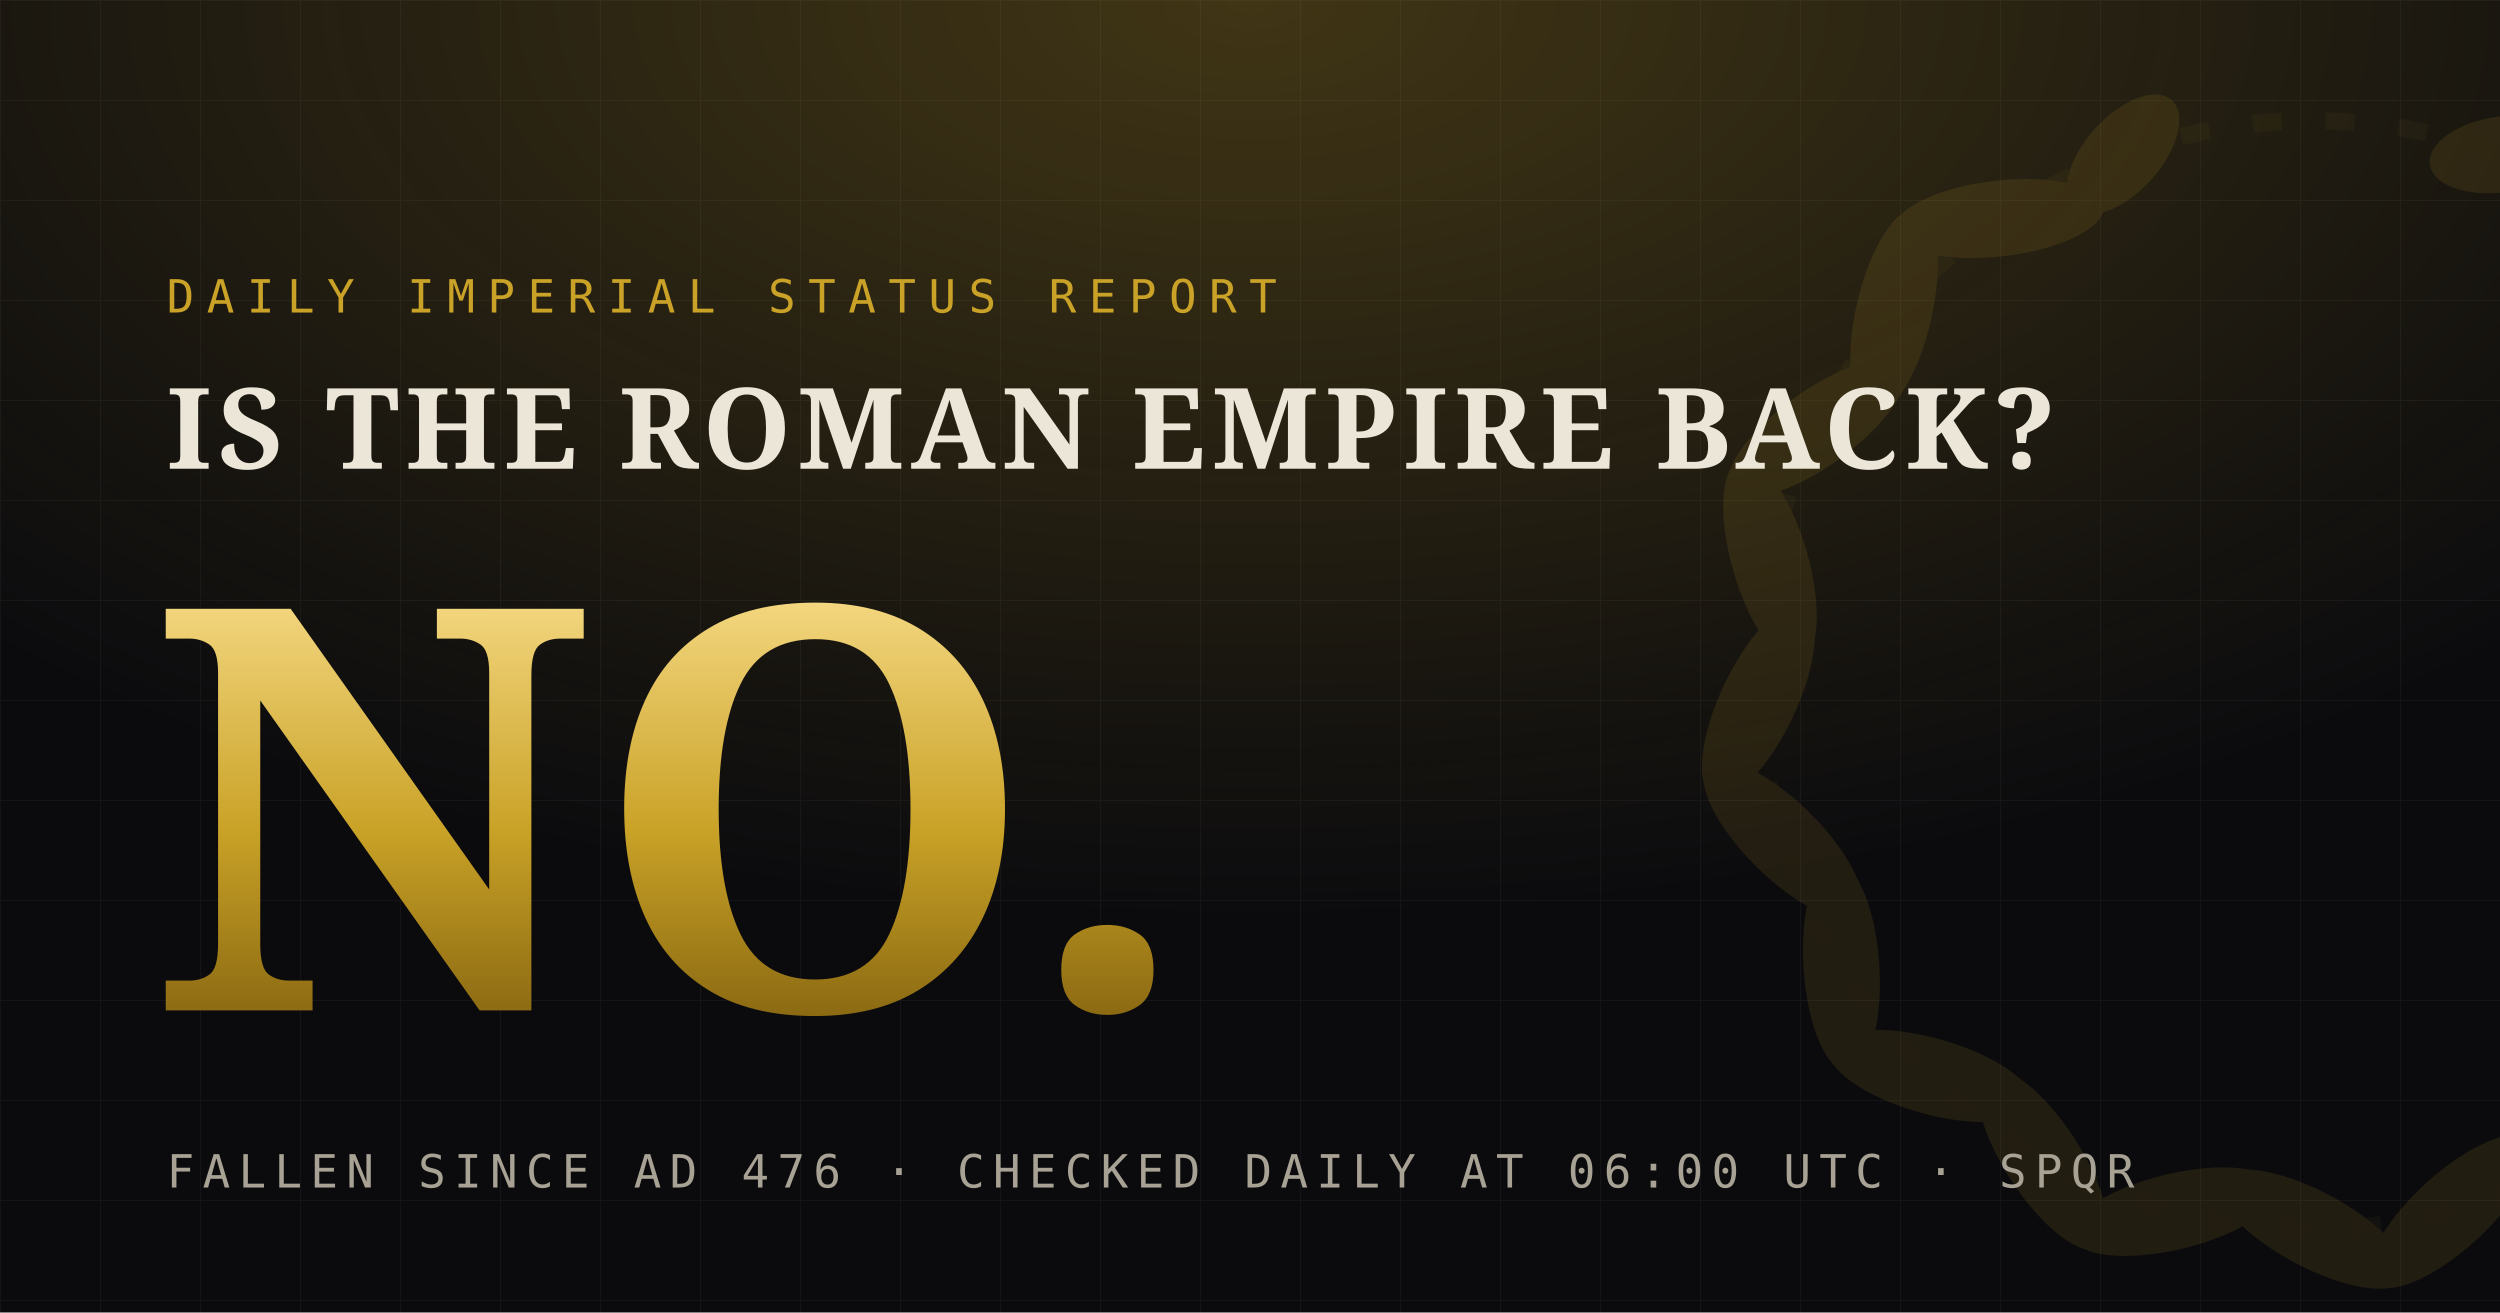
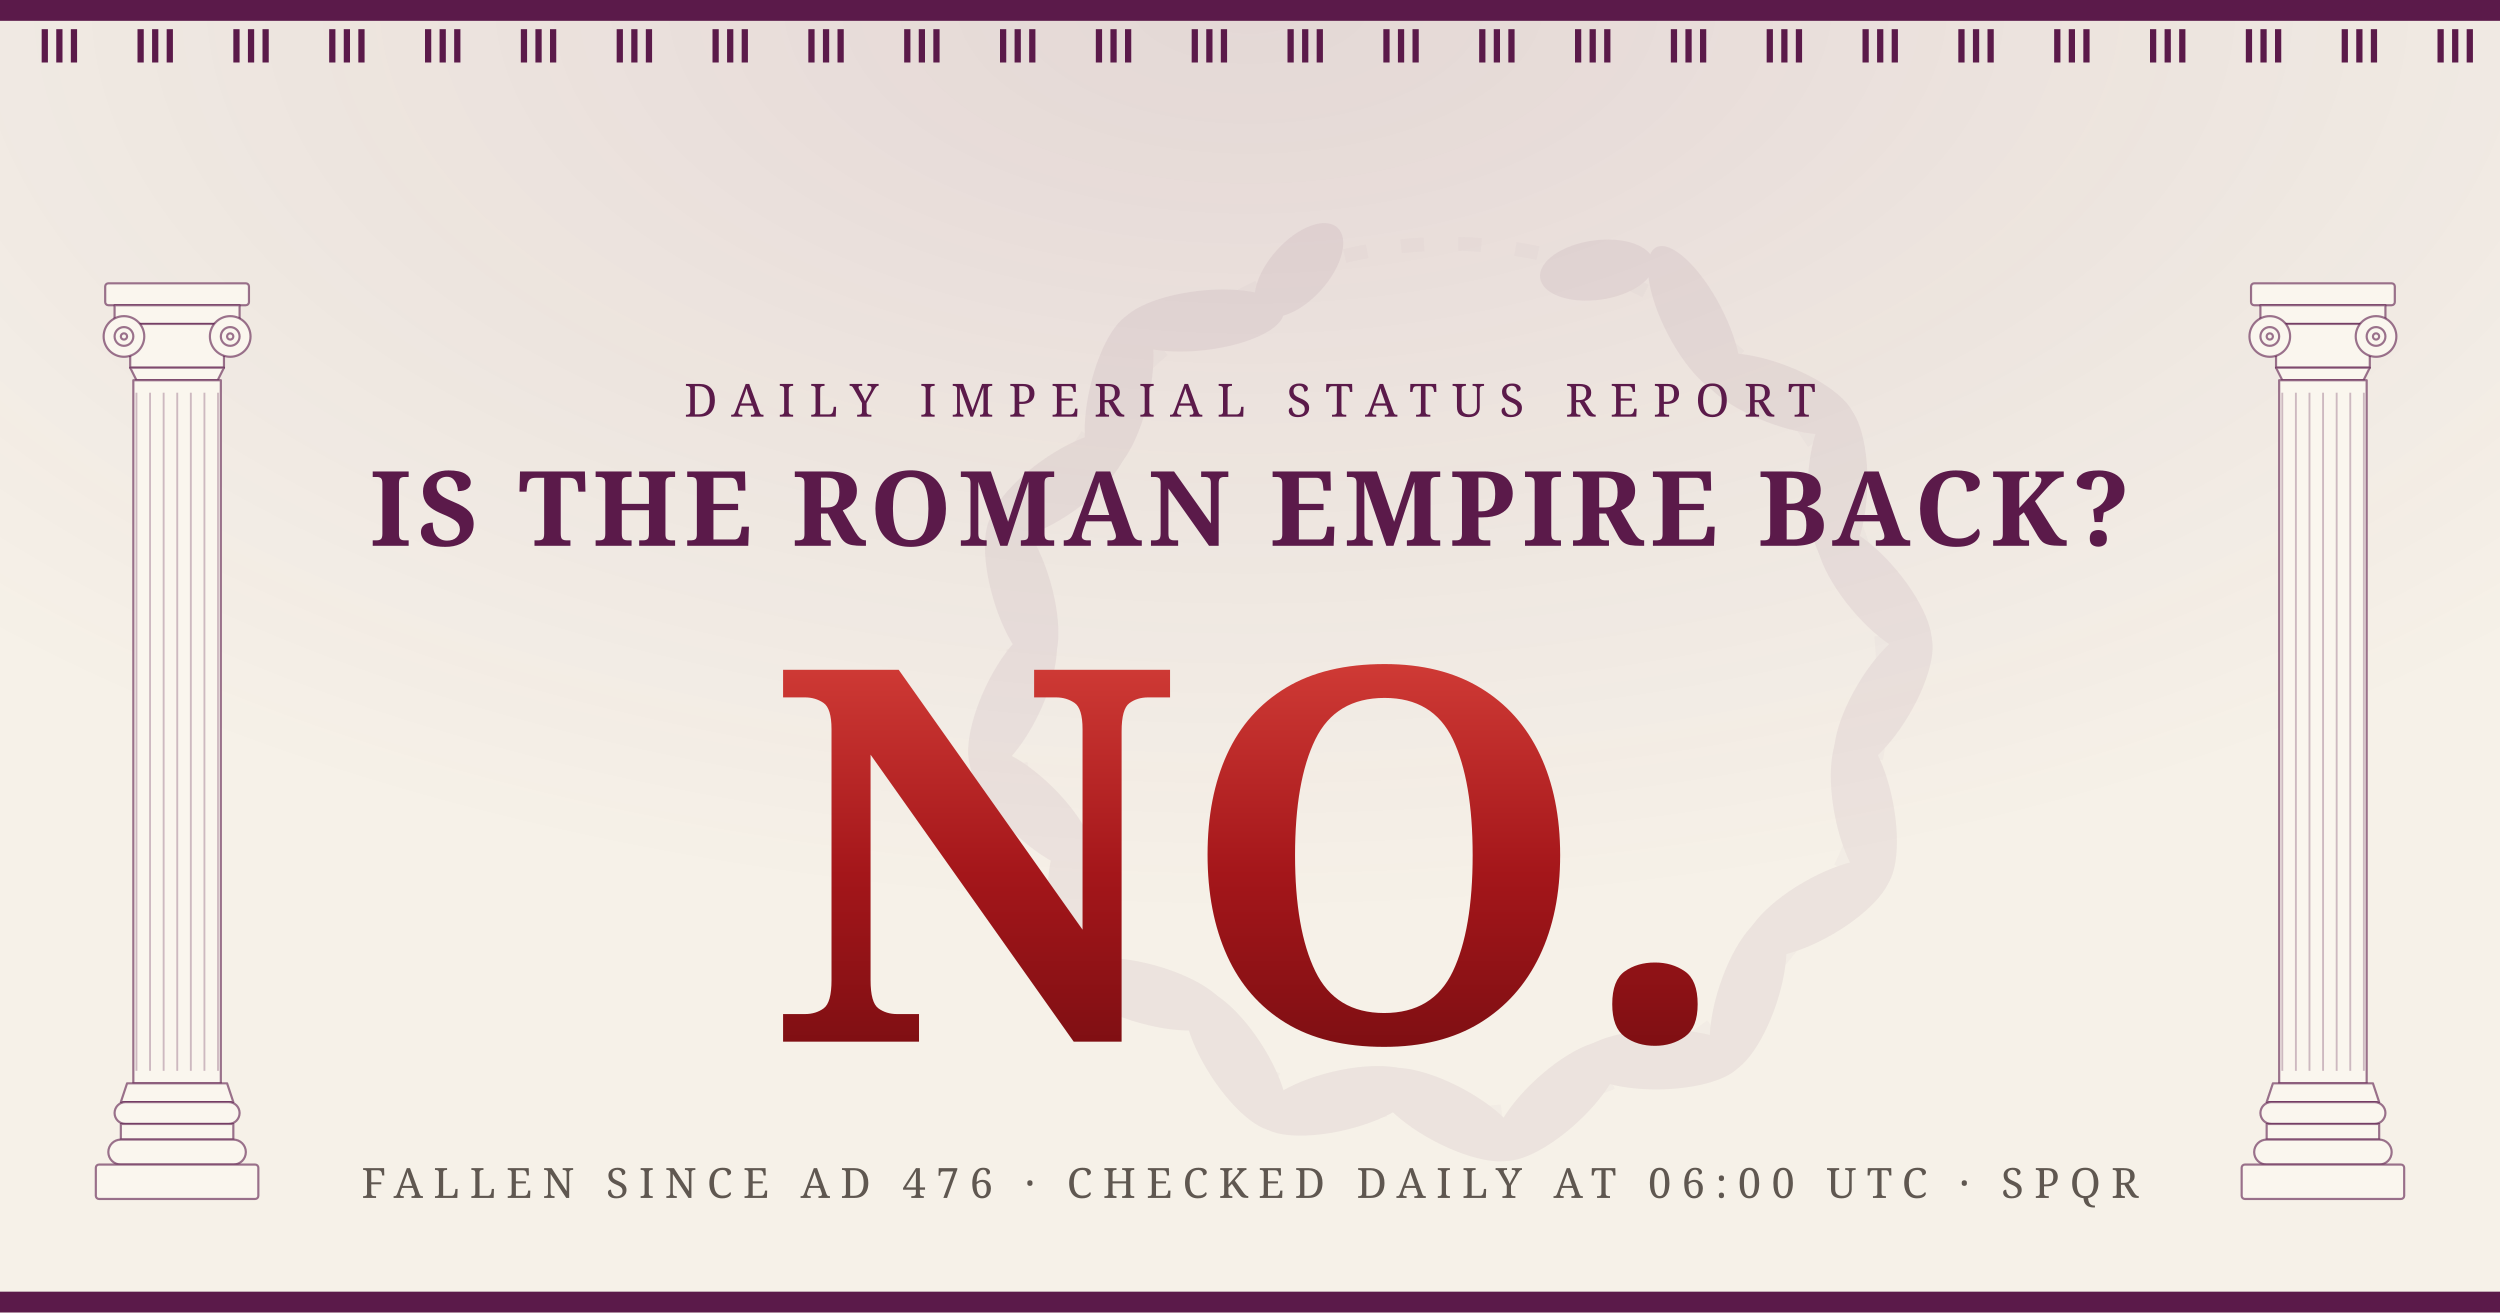
<svg xmlns="http://www.w3.org/2000/svg" viewBox="0 0 1200 630" width="1200" height="630">
  <defs>
-     <pattern id="g" width="48" height="48" patternUnits="userSpaceOnUse">
-       <path d="M48 0H0V48" fill="none" stroke="#ece6d9" stroke-opacity=".05" />
-     </pattern>
+     <linearGradient id="red" x1="0" y1="0" x2="0" y2="1">
+       <stop offset="0" stop-color="#cf3a35" />
+       <stop offset=".55" stop-color="#a4161a" />
+       <stop offset="1" stop-color="#7f0f13" />
+     </linearGradient>
    <radialGradient id="glow" cx="50%" cy="0%" r="70%">
-       <stop offset="0" stop-color="#c9a227" stop-opacity=".28" />
-       <stop offset="1" stop-color="#c9a227" stop-opacity="0" />
+       <stop offset="0" stop-color="#5b1a4a" stop-opacity=".12" />
+       <stop offset="1" stop-color="#5b1a4a" stop-opacity="0" />
    </radialGradient>
-     <linearGradient id="gold" x1="0" y1="0" x2="0" y2="1">
-       <stop offset="0" stop-color="#f3d67e" />
-       <stop offset=".55" stop-color="#c9a227" />
-       <stop offset="1" stop-color="#8c6a12" />
-     </linearGradient>
  </defs>
-   <rect width="1200" height="630" fill="#0b0b0e" />
-   <rect width="1200" height="630" fill="url(#g)" />
+   <rect width="1200" height="630" fill="#f6f1e8" />
  <rect width="1200" height="630" fill="url(#glow)" />
-   <g color="#c9a227" opacity=".12" transform="translate(760 -40) scale(7)">
+   <rect x="0" y="0" width="1200" height="10" fill="#5b1a4a" />
+   <rect x="20" y="14" width="3" height="16" fill="#5b1a4a" />
+   <rect x="27" y="14" width="3" height="16" fill="#5b1a4a" />
+   <rect x="34" y="14" width="3" height="16" fill="#5b1a4a" />
+   <rect x="66" y="14" width="3" height="16" fill="#5b1a4a" />
+   <rect x="73" y="14" width="3" height="16" fill="#5b1a4a" />
+   <rect x="80" y="14" width="3" height="16" fill="#5b1a4a" />
+   <rect x="112" y="14" width="3" height="16" fill="#5b1a4a" />
+   <rect x="119" y="14" width="3" height="16" fill="#5b1a4a" />
+   <rect x="126" y="14" width="3" height="16" fill="#5b1a4a" />
+   <rect x="158" y="14" width="3" height="16" fill="#5b1a4a" />
+   <rect x="165" y="14" width="3" height="16" fill="#5b1a4a" />
+   <rect x="172" y="14" width="3" height="16" fill="#5b1a4a" />
+   <rect x="204" y="14" width="3" height="16" fill="#5b1a4a" />
+   <rect x="211" y="14" width="3" height="16" fill="#5b1a4a" />
+   <rect x="218" y="14" width="3" height="16" fill="#5b1a4a" />
+   <rect x="250" y="14" width="3" height="16" fill="#5b1a4a" />
+   <rect x="257" y="14" width="3" height="16" fill="#5b1a4a" />
+   <rect x="264" y="14" width="3" height="16" fill="#5b1a4a" />
+   <rect x="296" y="14" width="3" height="16" fill="#5b1a4a" />
+   <rect x="303" y="14" width="3" height="16" fill="#5b1a4a" />
+   <rect x="310" y="14" width="3" height="16" fill="#5b1a4a" />
+   <rect x="342" y="14" width="3" height="16" fill="#5b1a4a" />
+   <rect x="349" y="14" width="3" height="16" fill="#5b1a4a" />
+   <rect x="356" y="14" width="3" height="16" fill="#5b1a4a" />
+   <rect x="388" y="14" width="3" height="16" fill="#5b1a4a" />
+   <rect x="395" y="14" width="3" height="16" fill="#5b1a4a" />
+   <rect x="402" y="14" width="3" height="16" fill="#5b1a4a" />
+   <rect x="434" y="14" width="3" height="16" fill="#5b1a4a" />
+   <rect x="441" y="14" width="3" height="16" fill="#5b1a4a" />
+   <rect x="448" y="14" width="3" height="16" fill="#5b1a4a" />
+   <rect x="480" y="14" width="3" height="16" fill="#5b1a4a" />
+   <rect x="487" y="14" width="3" height="16" fill="#5b1a4a" />
+   <rect x="494" y="14" width="3" height="16" fill="#5b1a4a" />
+   <rect x="526" y="14" width="3" height="16" fill="#5b1a4a" />
+   <rect x="533" y="14" width="3" height="16" fill="#5b1a4a" />
+   <rect x="540" y="14" width="3" height="16" fill="#5b1a4a" />
+   <rect x="572" y="14" width="3" height="16" fill="#5b1a4a" />
+   <rect x="579" y="14" width="3" height="16" fill="#5b1a4a" />
+   <rect x="586" y="14" width="3" height="16" fill="#5b1a4a" />
+   <rect x="618" y="14" width="3" height="16" fill="#5b1a4a" />
+   <rect x="625" y="14" width="3" height="16" fill="#5b1a4a" />
+   <rect x="632" y="14" width="3" height="16" fill="#5b1a4a" />
+   <rect x="664" y="14" width="3" height="16" fill="#5b1a4a" />
+   <rect x="671" y="14" width="3" height="16" fill="#5b1a4a" />
+   <rect x="678" y="14" width="3" height="16" fill="#5b1a4a" />
+   <rect x="710" y="14" width="3" height="16" fill="#5b1a4a" />
+   <rect x="717" y="14" width="3" height="16" fill="#5b1a4a" />
+   <rect x="724" y="14" width="3" height="16" fill="#5b1a4a" />
+   <rect x="756" y="14" width="3" height="16" fill="#5b1a4a" />
+   <rect x="763" y="14" width="3" height="16" fill="#5b1a4a" />
+   <rect x="770" y="14" width="3" height="16" fill="#5b1a4a" />
+   <rect x="802" y="14" width="3" height="16" fill="#5b1a4a" />
+   <rect x="809" y="14" width="3" height="16" fill="#5b1a4a" />
+   <rect x="816" y="14" width="3" height="16" fill="#5b1a4a" />
+   <rect x="848" y="14" width="3" height="16" fill="#5b1a4a" />
+   <rect x="855" y="14" width="3" height="16" fill="#5b1a4a" />
+   <rect x="862" y="14" width="3" height="16" fill="#5b1a4a" />
+   <rect x="894" y="14" width="3" height="16" fill="#5b1a4a" />
+   <rect x="901" y="14" width="3" height="16" fill="#5b1a4a" />
+   <rect x="908" y="14" width="3" height="16" fill="#5b1a4a" />
+   <rect x="940" y="14" width="3" height="16" fill="#5b1a4a" />
+   <rect x="947" y="14" width="3" height="16" fill="#5b1a4a" />
+   <rect x="954" y="14" width="3" height="16" fill="#5b1a4a" />
+   <rect x="986" y="14" width="3" height="16" fill="#5b1a4a" />
+   <rect x="993" y="14" width="3" height="16" fill="#5b1a4a" />
+   <rect x="1000" y="14" width="3" height="16" fill="#5b1a4a" />
+   <rect x="1032" y="14" width="3" height="16" fill="#5b1a4a" />
+   <rect x="1039" y="14" width="3" height="16" fill="#5b1a4a" />
+   <rect x="1046" y="14" width="3" height="16" fill="#5b1a4a" />
+   <rect x="1078" y="14" width="3" height="16" fill="#5b1a4a" />
+   <rect x="1085" y="14" width="3" height="16" fill="#5b1a4a" />
+   <rect x="1092" y="14" width="3" height="16" fill="#5b1a4a" />
+   <rect x="1124" y="14" width="3" height="16" fill="#5b1a4a" />
+   <rect x="1131" y="14" width="3" height="16" fill="#5b1a4a" />
+   <rect x="1138" y="14" width="3" height="16" fill="#5b1a4a" />
+   <rect x="1170" y="14" width="3" height="16" fill="#5b1a4a" />
+   <rect x="1177" y="14" width="3" height="16" fill="#5b1a4a" />
+   <rect x="1184" y="14" width="3" height="16" fill="#5b1a4a" />
+   <g color="#5b1a4a" opacity=".07" transform="translate(420 40) scale(5.5)">
    <g fill="currentColor">
      <ellipse cx="63.0" cy="16.3" rx="5" ry="2.6" transform="rotate(-8.0 63.0 16.3)" />
      <ellipse cx="71.5" cy="20.7" rx="7.2" ry="2.6" transform="rotate(62.5 71.5 20.7)" />
      <ellipse cx="78.7" cy="27.1" rx="7.2" ry="2.6" transform="rotate(21.1 78.7 27.1)" />
      <ellipse cx="84.0" cy="35.1" rx="7.2" ry="2.6" transform="rotate(91.6 84.0 35.1)" />
      <ellipse cx="87.2" cy="44.2" rx="7.2" ry="2.6" transform="rotate(50.2 87.2 44.2)" />
      <ellipse cx="88.0" cy="53.8" rx="7.2" ry="2.6" transform="rotate(120.7 88.0 53.8)" />
      <ellipse cx="86.3" cy="63.3" rx="7.2" ry="2.6" transform="rotate(79.3 86.3 63.3)" />
      <ellipse cx="82.3" cy="72.0" rx="7.2" ry="2.6" transform="rotate(149.8 82.3 72.0)" />
      <ellipse cx="76.2" cy="79.5" rx="7.2" ry="2.6" transform="rotate(108.4 76.2 79.5)" />
      <ellipse cx="68.5" cy="85.2" rx="7.2" ry="2.6" transform="rotate(178.9 68.5 85.2)" />
      <ellipse cx="59.5" cy="88.8" rx="7.2" ry="2.6" transform="rotate(137.5 59.5 88.8)" />
      <ellipse cx="50.0" cy="90.0" rx="7.2" ry="2.6" transform="rotate(208.0 50.0 90.0)" />
      <ellipse cx="40.5" cy="88.8" rx="7.2" ry="2.6" transform="rotate(166.5 40.5 88.8)" />
      <ellipse cx="31.5" cy="85.2" rx="7.2" ry="2.6" transform="rotate(237.1 31.5 85.2)" />
      <ellipse cx="23.8" cy="79.5" rx="7.2" ry="2.6" transform="rotate(195.6 23.8 79.5)" />
      <ellipse cx="17.7" cy="72.0" rx="7.2" ry="2.6" transform="rotate(266.2 17.7 72.0)" />
      <ellipse cx="13.7" cy="63.3" rx="7.2" ry="2.6" transform="rotate(224.7 13.7 63.3)" />
      <ellipse cx="12.0" cy="53.8" rx="7.2" ry="2.6" transform="rotate(295.3 12.0 53.8)" />
      <ellipse cx="12.8" cy="44.2" rx="7.2" ry="2.6" transform="rotate(253.8 12.8 44.2)" />
      <ellipse cx="16.0" cy="35.1" rx="7.2" ry="2.6" transform="rotate(324.4 16.0 35.1)" />
      <ellipse cx="21.3" cy="27.1" rx="7.2" ry="2.6" transform="rotate(282.9 21.3 27.1)" />
      <ellipse cx="28.5" cy="20.7" rx="7.2" ry="2.6" transform="rotate(353.5 28.5 20.7)" />
      <ellipse cx="37.0" cy="16.3" rx="5" ry="2.6" transform="rotate(312.0 37.0 16.3)" />
    </g>
    <circle cx="50" cy="52" r="38" fill="none" stroke="currentColor" stroke-opacity=".35" stroke-width="1.2" stroke-dasharray="2 3" />
  </g>
-   <text x="80" y="150" font-family="IBM Plex Mono, Menlo, monospace" font-size="22" letter-spacing="6" fill="#c9a227">DAILY IMPERIAL STATUS REPORT</text>
-   <text x="80" y="225" font-family="Cinzel, Trajan Pro, Georgia, serif" font-size="54" font-weight="600" letter-spacing="3" fill="#ece6d9">IS THE ROMAN EMPIRE BACK?</text>
-   <text x="72" y="485" font-family="Cinzel, Trajan Pro, Georgia, serif" font-size="270" font-weight="900" fill="url(#gold)">NO.</text>
-   <text x="80" y="570" font-family="IBM Plex Mono, Menlo, monospace" font-size="22" letter-spacing="4" fill="#a8a294">FALLEN SINCE AD 476  ·  CHECKED DAILY AT 06:00 UTC  ·  SPQR</text>
+   <g transform="translate(40 130) scale(0.75)">
+     <g fill="#faf6ee" stroke="rgba(91,26,74,.6)" stroke-width="1.4" stroke-linejoin="round">
+       <rect x="14" y="8" width="92" height="14" rx="2" />
+       <rect x="20" y="22" width="80" height="12" />
+       <rect x="30" y="34" width="60" height="28" />
+       <circle cx="26" cy="42" r="13" />
+       <circle cx="26" cy="42" r="6" />
+       <circle cx="26" cy="42" r="2" />
+       <circle cx="94" cy="42" r="13" />
+       <circle cx="94" cy="42" r="6" />
+       <circle cx="94" cy="42" r="2" />
+       <path d="M30 62 H90 L86 70 H34 Z" />
+       <rect x="32" y="70" width="56" height="450" />
+       <path d="M28 520 H92 L96 532 H24 Z" />
+       <rect x="20" y="532" width="80" height="14" rx="7" />
+       <rect x="24" y="546" width="72" height="10" />
+       <rect x="16" y="556" width="88" height="16" rx="8" />
+       <rect x="8" y="572" width="104" height="22" rx="2" />
+     </g>
+     <g stroke="rgba(91,26,74,.28)" stroke-width="1.2">
+       <line x1="34.0" y1="78" x2="34.0" y2="512" />
+       <line x1="42.7" y1="78" x2="42.7" y2="512" />
+       <line x1="51.4" y1="78" x2="51.4" y2="512" />
+       <line x1="60.1" y1="78" x2="60.1" y2="512" />
+       <line x1="68.8" y1="78" x2="68.8" y2="512" />
+       <line x1="77.5" y1="78" x2="77.5" y2="512" />
+       <line x1="86.2" y1="78" x2="86.2" y2="512" />
+     </g>
+   </g>
+   <g transform="translate(1070 130) scale(0.75)">
+     <g fill="#faf6ee" stroke="rgba(91,26,74,.6)" stroke-width="1.4" stroke-linejoin="round">
+       <rect x="14" y="8" width="92" height="14" rx="2" />
+       <rect x="20" y="22" width="80" height="12" />
+       <rect x="30" y="34" width="60" height="28" />
+       <circle cx="26" cy="42" r="13" />
+       <circle cx="26" cy="42" r="6" />
+       <circle cx="26" cy="42" r="2" />
+       <circle cx="94" cy="42" r="13" />
+       <circle cx="94" cy="42" r="6" />
+       <circle cx="94" cy="42" r="2" />
+       <path d="M30 62 H90 L86 70 H34 Z" />
+       <rect x="32" y="70" width="56" height="450" />
+       <path d="M28 520 H92 L96 532 H24 Z" />
+       <rect x="20" y="532" width="80" height="14" rx="7" />
+       <rect x="24" y="546" width="72" height="10" />
+       <rect x="16" y="556" width="88" height="16" rx="8" />
+       <rect x="8" y="572" width="104" height="22" rx="2" />
+     </g>
+     <g stroke="rgba(91,26,74,.28)" stroke-width="1.2">
+       <line x1="34.0" y1="78" x2="34.0" y2="512" />
+       <line x1="42.7" y1="78" x2="42.7" y2="512" />
+       <line x1="51.4" y1="78" x2="51.4" y2="512" />
+       <line x1="60.1" y1="78" x2="60.1" y2="512" />
+       <line x1="68.8" y1="78" x2="68.8" y2="512" />
+       <line x1="77.5" y1="78" x2="77.5" y2="512" />
+       <line x1="86.2" y1="78" x2="86.2" y2="512" />
+     </g>
+   </g>
+   <text x="600" y="200" text-anchor="middle" font-family="Cinzel, Trajan Pro, Georgia, serif" font-size="22" letter-spacing="7" fill="#5b1a4a">DAILY IMPERIAL STATUS REPORT</text>
+   <text x="600" y="262" text-anchor="middle" font-family="Cinzel, Trajan Pro, Georgia, serif" font-size="50" font-weight="700" letter-spacing="3" fill="#5b1a4a">IS THE ROMAN EMPIRE BACK?</text>
+   <text x="600" y="500" text-anchor="middle" font-family="Cinzel, Trajan Pro, Georgia, serif" font-size="250" font-weight="900" fill="url(#red)">NO.</text>
+   <text x="600" y="575" text-anchor="middle" font-family="Cinzel, Trajan Pro, Georgia, serif" font-size="20" letter-spacing="5" fill="#5f5750">FALLEN SINCE AD 476  ·  CHECKED DAILY AT 06:00 UTC  ·  SPQR</text>
+   <rect x="0" y="620" width="1200" height="10" fill="#5b1a4a" />
</svg>
